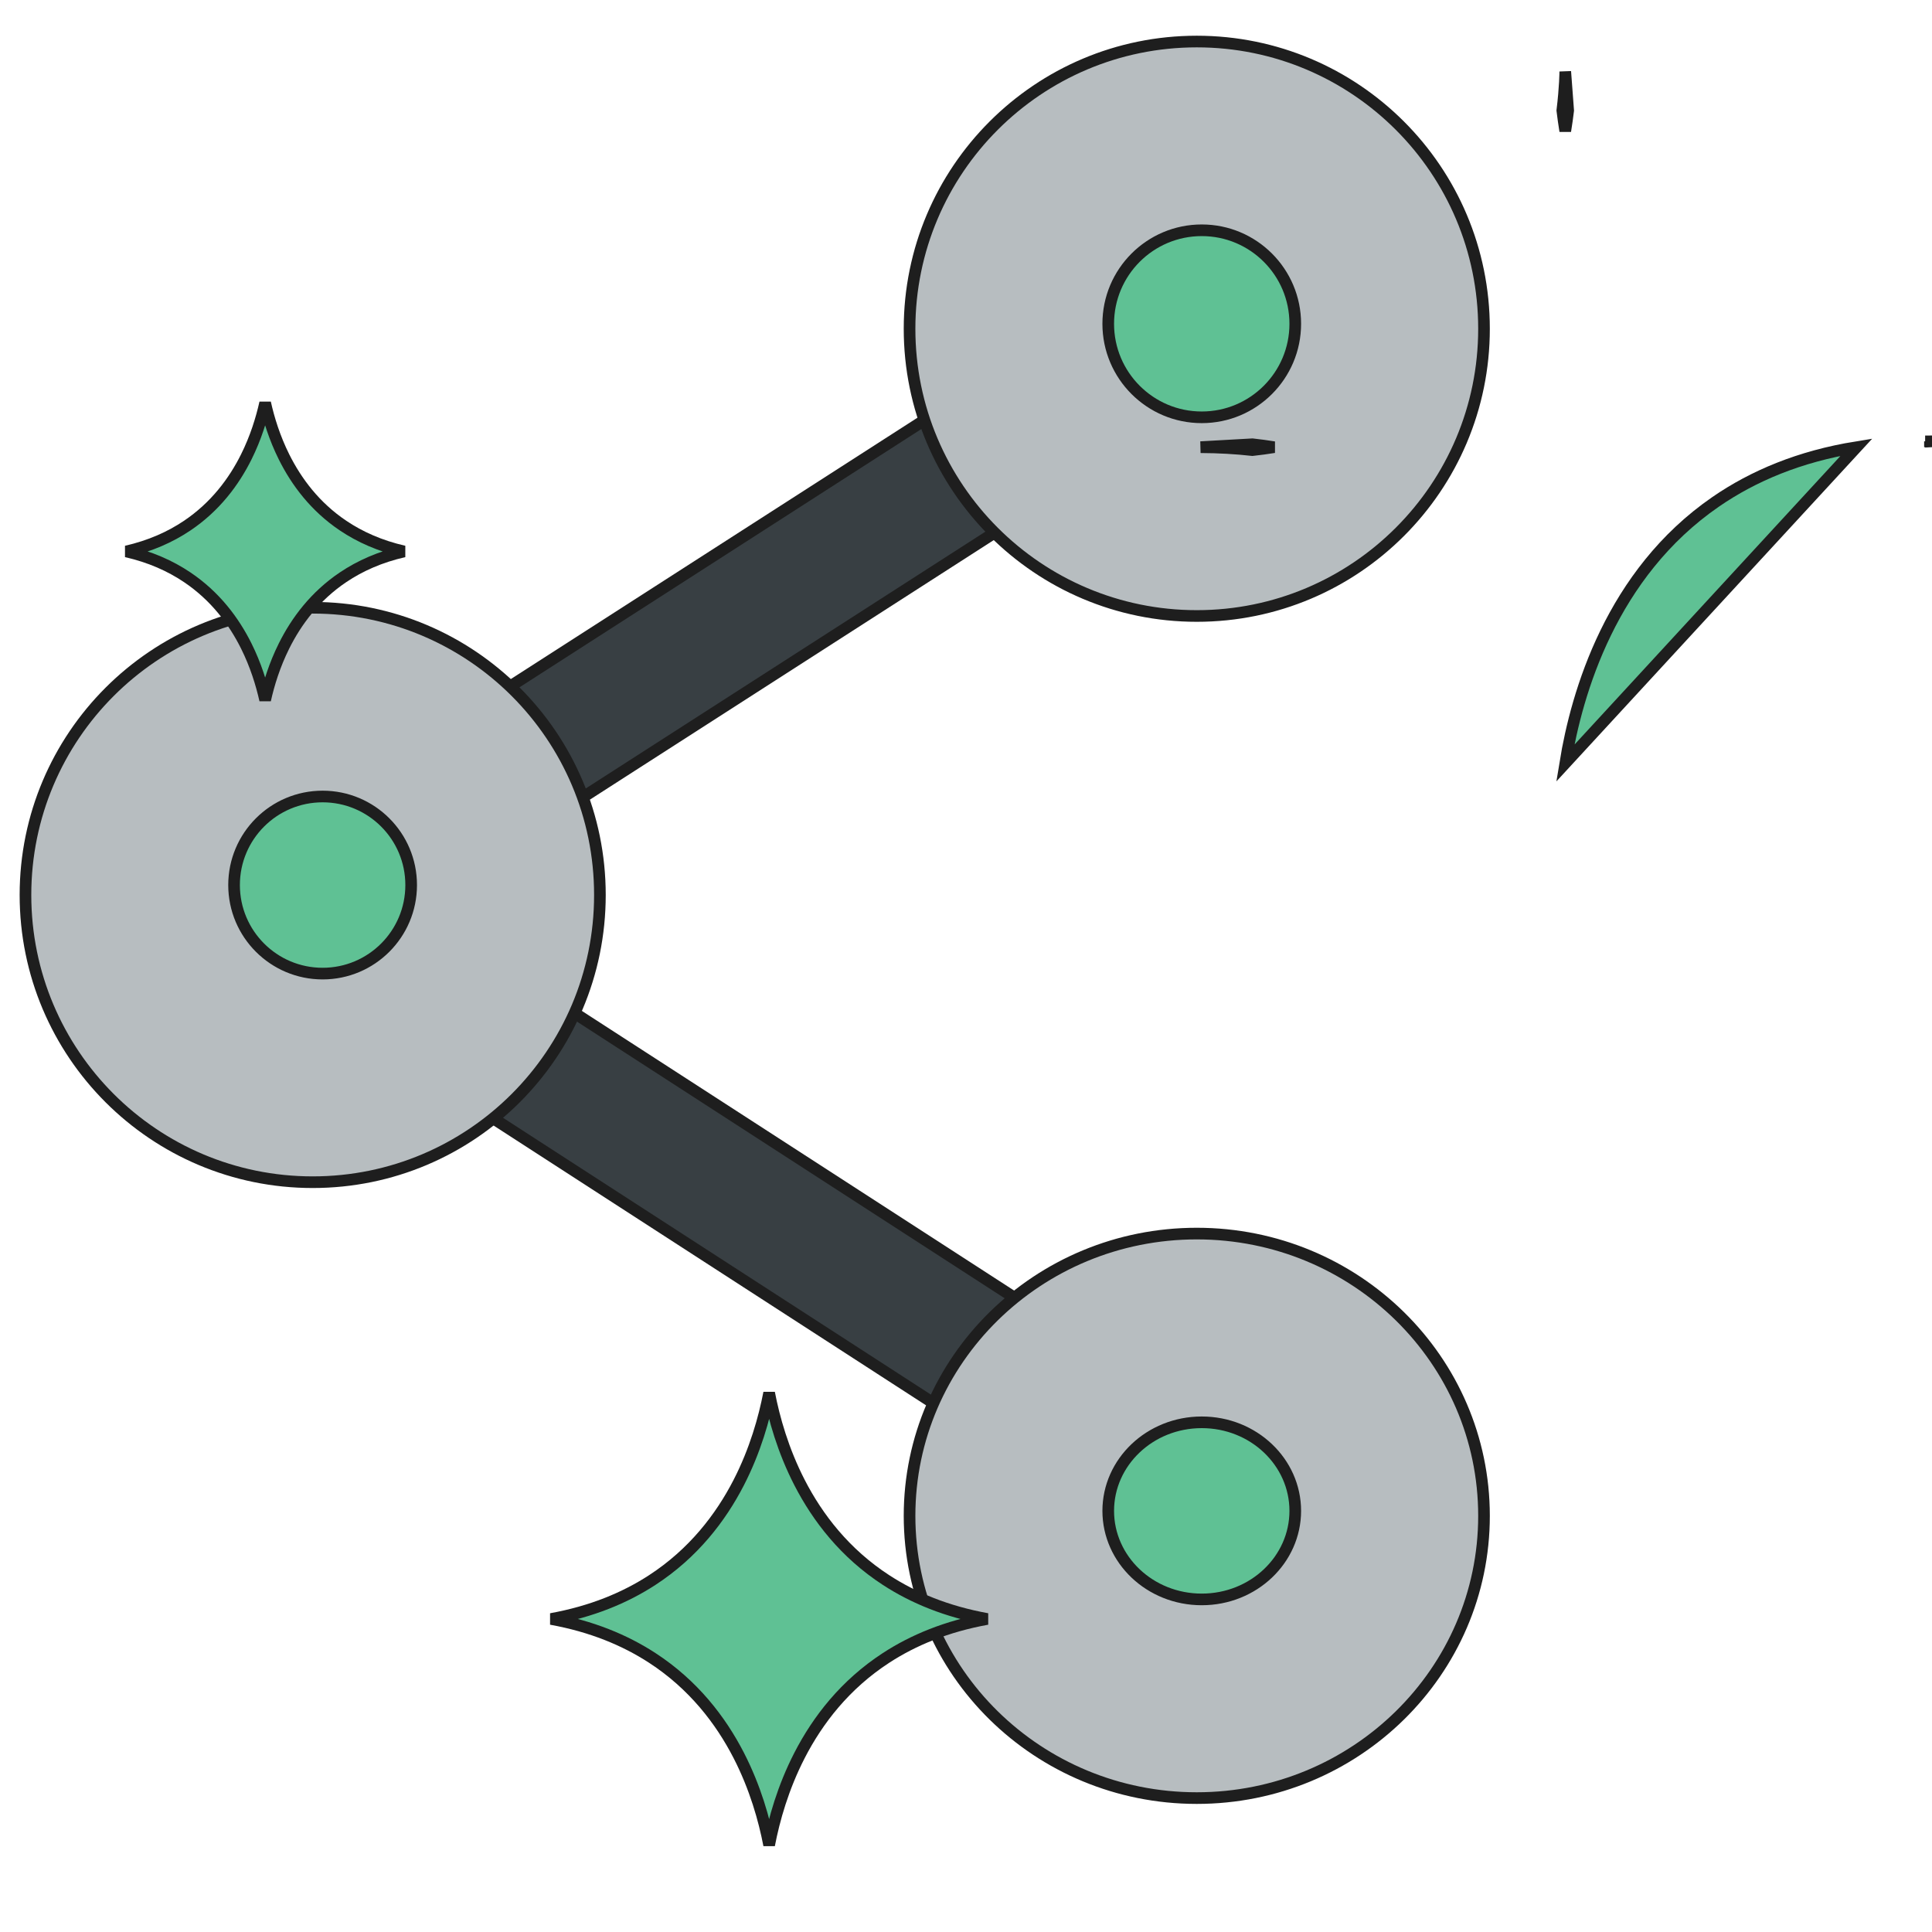
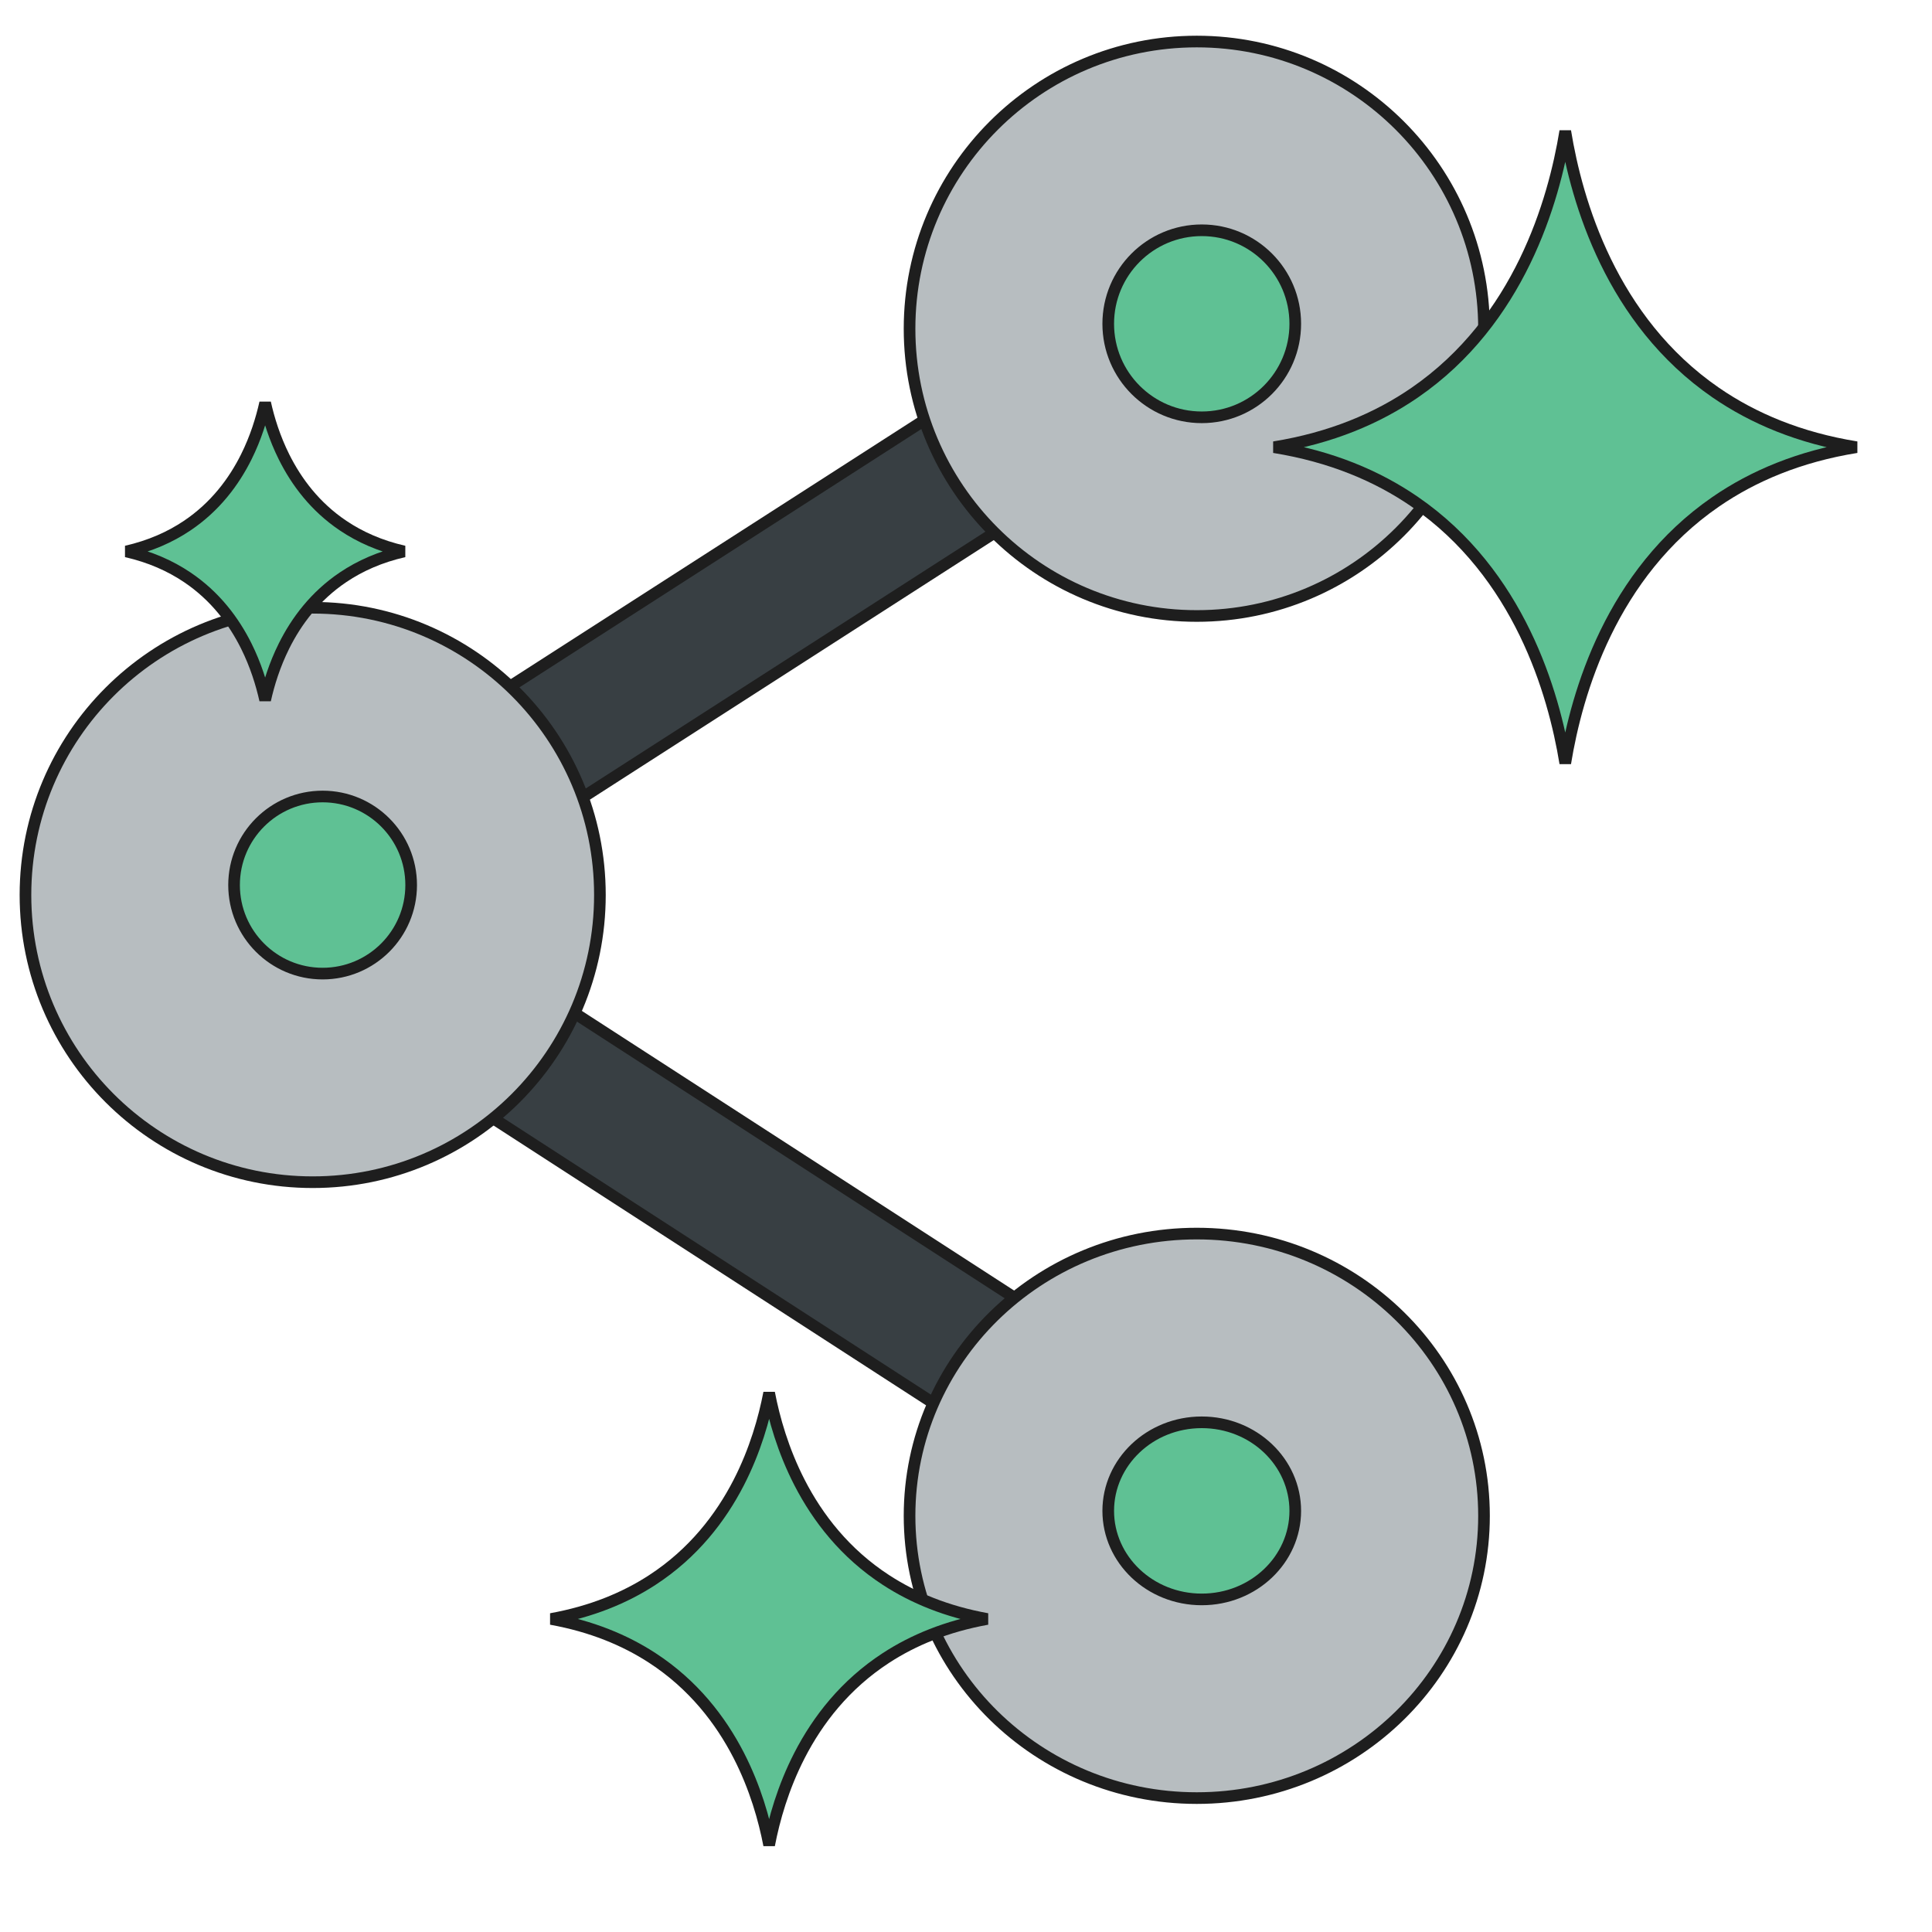
<svg xmlns="http://www.w3.org/2000/svg" width="166" height="166" viewBox="0 0 166 166" fill="none">
  <rect x="28.437" y="68.871" width="81.126" height="11.39" rx="5.695" transform="rotate(-32.728 28.437 68.8708)" fill="#383F43" stroke="#1E1E1E" />
  <rect x="34.304" y="77.303" width="81.126" height="11.39" rx="5.695" transform="rotate(32.9008 34.3045 77.3035)" fill="#383F43" stroke="#1E1E1E" />
  <path d="M127.508 28.248C127.508 41.877 116.459 52.926 102.829 52.926C89.199 52.926 78.15 41.877 78.15 28.248C78.15 14.618 89.199 3.569 102.829 3.569C116.459 3.569 127.508 14.618 127.508 28.248Z" fill="#B7BDC0" stroke="#1E1E1E" />
  <path d="M51.545 76.898C51.545 90.527 40.496 101.576 26.866 101.576C13.236 101.576 2.188 90.527 2.188 76.898C2.188 63.268 13.236 52.219 26.866 52.219C40.496 52.219 51.545 63.268 51.545 76.898Z" fill="#B7BDC0" stroke="#1E1E1E" />
  <path d="M127.508 130.243C127.508 143.628 116.467 154.494 102.829 154.494C89.191 154.494 78.15 143.628 78.15 130.243C78.15 116.857 89.191 105.991 102.829 105.991C116.467 105.991 127.508 116.857 127.508 130.243Z" fill="#B7BDC0" stroke="#1E1E1E" />
-   <path d="M68.698 150.824C67.275 153.591 66.504 156.35 66.085 158.529C65.667 156.35 64.895 153.591 63.473 150.824C61.913 147.792 59.567 144.743 56.041 142.449C53.691 140.92 50.83 139.734 47.351 139.105C50.83 138.476 53.691 137.291 56.041 135.761C59.567 133.467 61.913 130.418 63.473 127.386C64.895 124.619 65.667 121.859 66.085 119.68C66.504 121.859 67.276 124.619 68.699 127.386C70.259 130.418 72.605 133.467 76.132 135.761C78.481 137.29 81.341 138.476 84.82 139.105C81.341 139.733 78.48 140.919 76.13 142.449C72.604 144.743 70.258 147.792 68.698 150.824Z" fill="#5FC194" stroke="#1E1E1E" />
-   <path d="M24.403 55.504C23.591 57.135 23.09 58.76 22.782 60.145C22.473 58.76 21.972 57.135 21.16 55.504C20.096 53.369 18.493 51.216 16.078 49.594C14.633 48.623 12.907 47.849 10.85 47.381C12.907 46.912 14.633 46.139 16.078 45.167C18.493 43.545 20.096 41.393 21.16 39.258C21.972 37.627 22.473 36.001 22.782 34.616C23.09 36.001 23.591 37.627 24.404 39.258C25.468 41.393 27.071 43.546 29.486 45.167C30.931 46.138 32.657 46.912 34.714 47.381C32.657 47.849 30.93 48.623 29.485 49.594C27.07 51.216 25.467 53.369 24.403 55.504Z" fill="#5FC194" stroke="#1E1E1E" />
-   <path d="M165.91 37.925V37.923C165.911 37.923 165.911 37.923 165.911 37.923C165.914 37.923 165.92 37.923 165.936 37.922C165.949 37.922 165.974 37.92 166.001 37.92L165.91 37.925ZM165.91 37.925H165.824L165.824 37.92C165.824 37.92 165.824 37.92 165.823 37.92H165.822L165.91 37.925ZM107.611 38.171C106.202 38.329 104.718 38.414 103.157 38.42L107.611 38.171ZM107.611 38.171C108.245 38.241 108.864 38.325 109.469 38.423C108.864 38.52 108.245 38.605 107.611 38.674C106.202 38.517 104.718 38.431 103.157 38.425L107.611 38.171ZM134.489 6.143C134.489 6.143 134.488 7.432 134.237 9.495C134.301 10.03 134.383 10.618 134.485 11.249C134.486 11.256 134.488 11.263 134.489 11.271C134.49 11.263 134.491 11.256 134.492 11.249C134.595 10.618 134.676 10.03 134.74 9.495L134.489 6.143ZM159.509 38.423C154.611 39.213 150.64 40.896 147.424 43.109C142.931 46.2 139.943 50.306 137.956 54.391C135.975 58.465 134.985 62.528 134.489 65.574L159.509 38.423Z" fill="#5FC194" stroke="#1E1E1E" />
+   <path d="M76.132 135.761C78.481 137.29 81.341 138.476 84.82 139.105C81.341 139.733 78.48 140.919 76.13 142.449C72.604 144.743 70.258 147.792 68.698 150.824C67.275 153.591 66.504 156.35 66.085 158.529C65.667 156.35 64.895 153.591 63.473 150.824C61.913 147.792 59.567 144.743 56.041 142.449C53.691 140.92 50.83 139.734 47.351 139.105C50.83 138.476 53.691 137.291 56.041 135.761C59.567 133.467 61.913 130.418 63.473 127.386C64.895 124.619 65.667 121.859 66.085 119.68C66.504 121.859 67.276 124.619 68.699 127.386C70.259 130.418 72.605 133.467 76.132 135.761Z" fill="#5FC194" stroke="#1E1E1E" />
+   <path d="M29.486 45.167C30.931 46.138 32.657 46.912 34.714 47.381C32.657 47.849 30.93 48.623 29.485 49.594C27.07 51.216 25.467 53.369 24.403 55.504C23.591 57.135 23.09 58.76 22.782 60.145C22.473 58.76 21.972 57.135 21.16 55.504C20.096 53.369 18.493 51.216 16.078 49.594C14.633 48.623 12.907 47.849 10.85 47.381C12.907 46.912 14.633 46.139 16.078 45.167C18.493 43.545 20.096 41.393 21.16 39.258C21.972 37.627 22.473 36.001 22.782 34.616C23.09 36.001 23.591 37.627 24.404 39.258C25.468 41.393 27.071 43.546 29.486 45.167ZM6.233 47.382L6.233 47.381L6.233 47.382Z" fill="#5FC194" stroke="#1E1E1E" />
+   <path d="M147.426 33.737C150.641 35.949 154.612 37.632 159.509 38.423C154.611 39.213 150.64 40.896 147.424 43.109C142.931 46.2 139.943 50.306 137.956 54.391C135.975 58.465 134.985 62.528 134.489 65.574C133.992 62.528 133.002 58.465 131.021 54.391C129.034 50.306 126.046 46.2 121.553 43.109C118.338 40.896 114.367 39.214 109.469 38.423C114.367 37.632 118.338 35.949 121.553 33.737C126.046 30.645 129.034 26.539 131.021 22.454C133.002 18.38 133.993 14.316 134.489 11.271C134.985 14.316 135.976 18.38 137.957 22.454C139.944 26.539 142.933 30.645 147.426 33.737Z" fill="#5FC194" stroke="#1E1E1E" />
  <path d="M35.328 76.044C35.328 80.246 31.922 83.653 27.72 83.653C23.518 83.653 20.111 80.246 20.111 76.044C20.111 71.842 23.518 68.436 27.72 68.436C31.922 68.436 35.328 71.842 35.328 76.044Z" fill="#5FC194" stroke="#1E1E1E" />
  <path d="M111.291 129.815C111.291 133.994 107.718 137.424 103.256 137.424C98.794 137.424 95.221 133.994 95.221 129.815C95.221 125.637 98.794 122.207 103.256 122.207C107.718 122.207 111.291 125.637 111.291 129.815Z" fill="#5FC194" stroke="#1E1E1E" />
  <path d="M111.291 27.821C111.291 32.258 107.694 35.856 103.256 35.856C98.818 35.856 95.221 32.258 95.221 27.821C95.221 23.383 98.818 19.786 103.256 19.786C107.694 19.786 111.291 23.383 111.291 27.821Z" fill="#5FC194" stroke="#1E1E1E" />
</svg>
